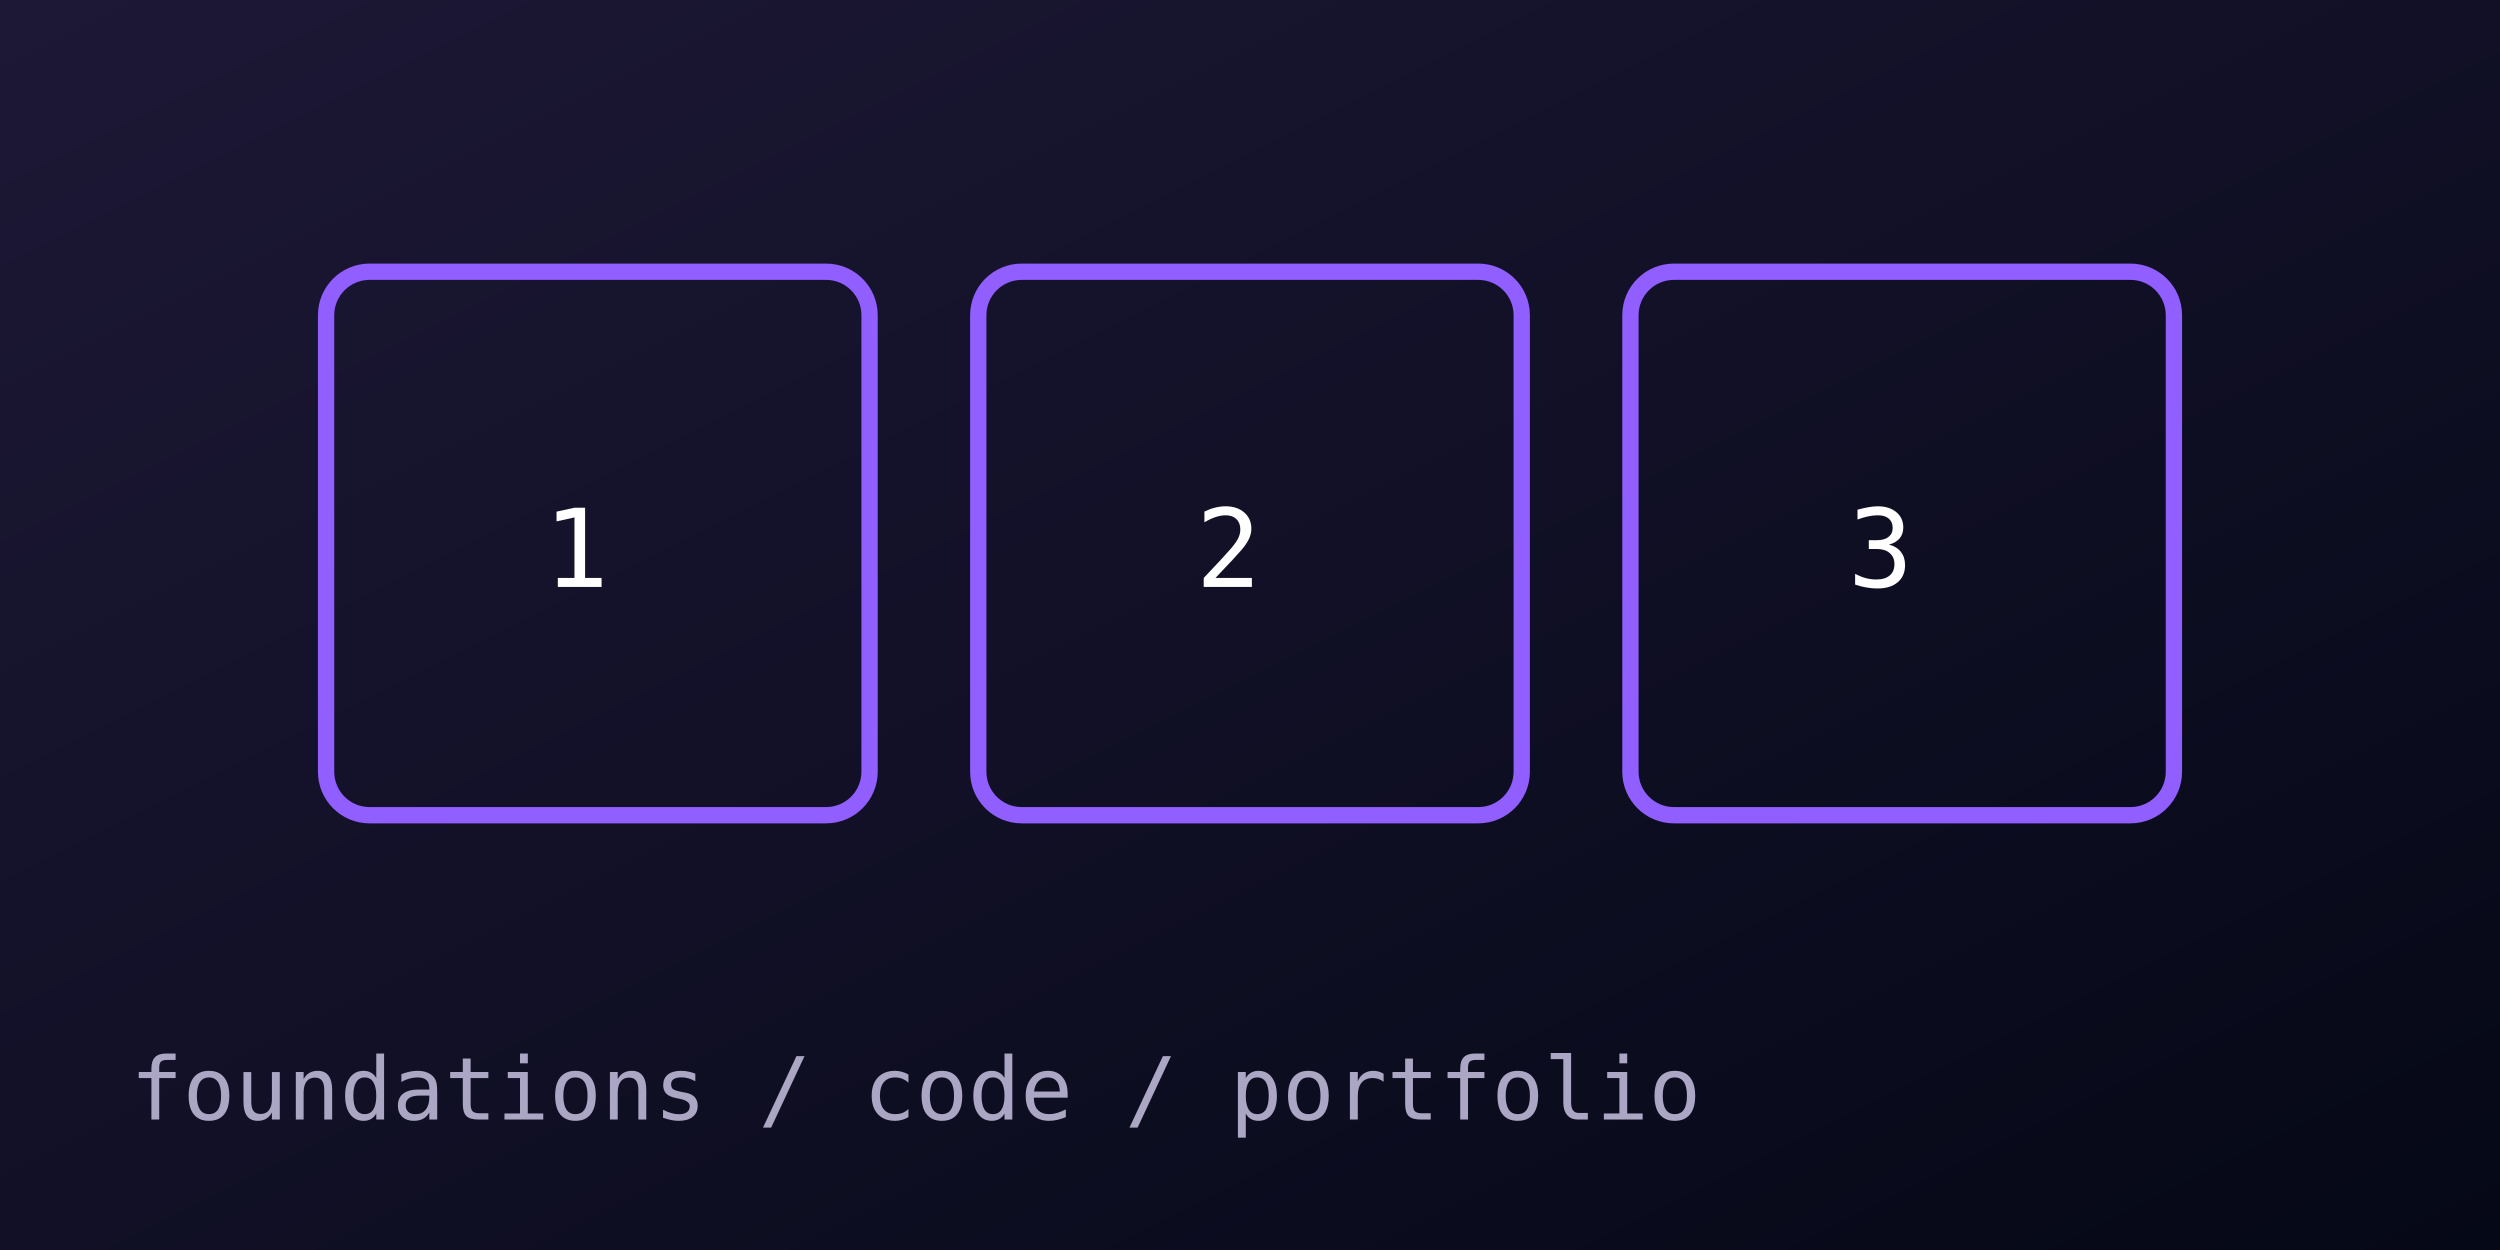
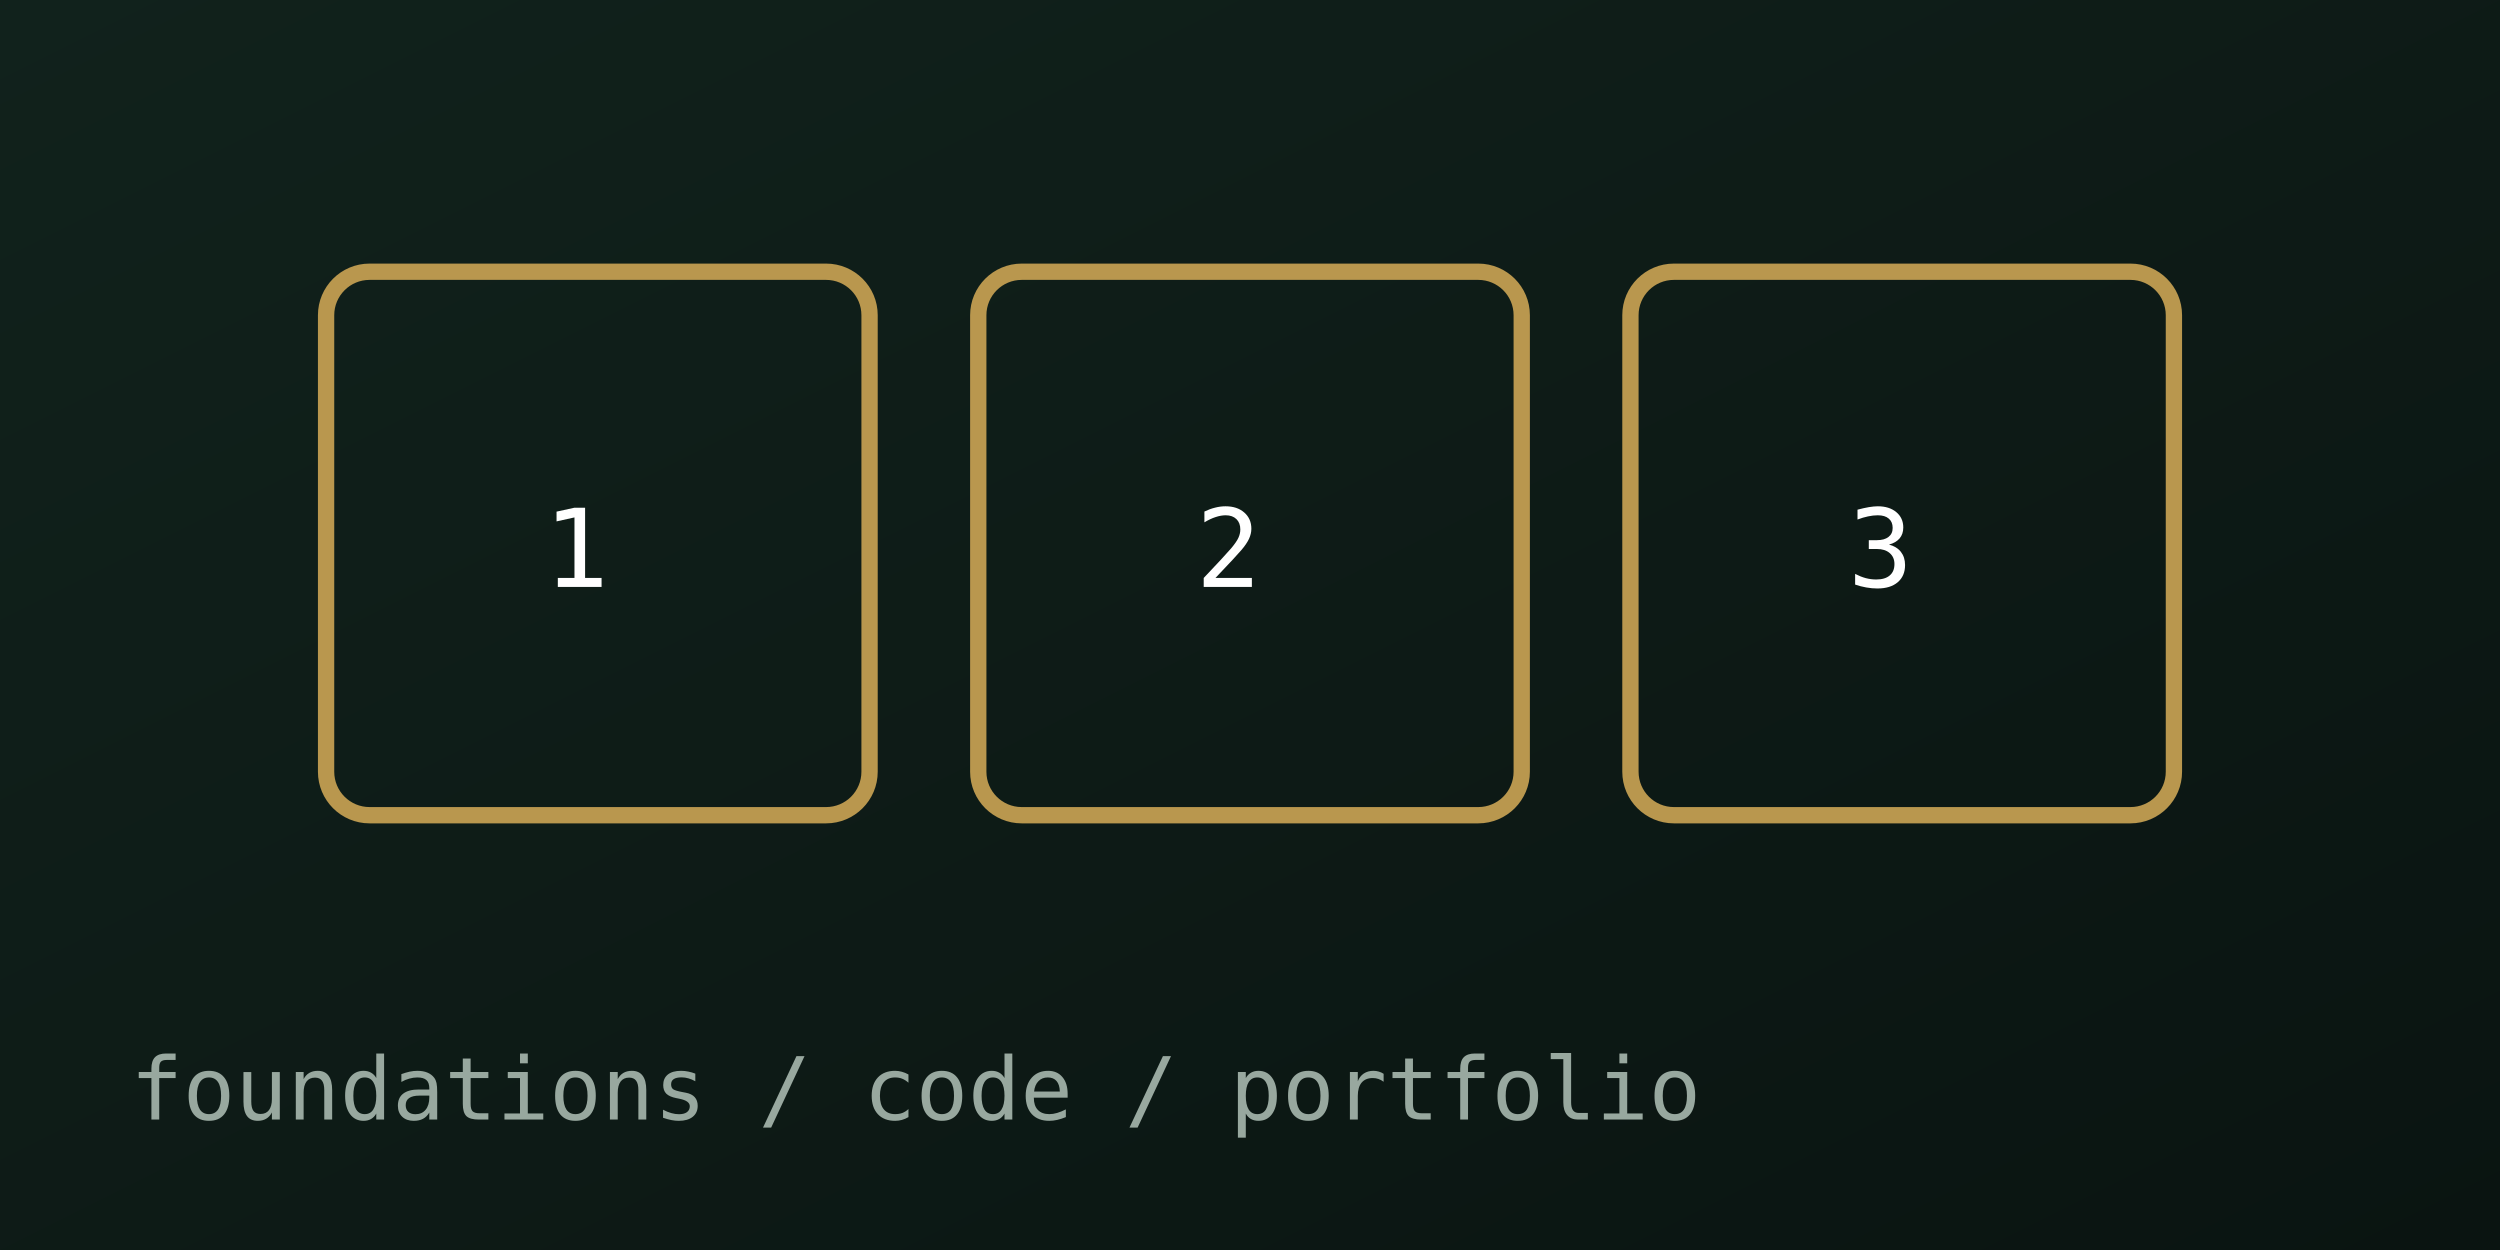
<svg xmlns="http://www.w3.org/2000/svg" viewBox="0 0 460 230">
  <defs>
    <linearGradient id="g" x1="0" y1="0" x2="1" y2="1">
-       <stop offset="0" stop-color="#1d1836" />
-       <stop offset="1" stop-color="#050816" />
+       <stop offset="0" stop-color="#11221C" />
+       <stop offset="1" stop-color="#0A1411" />
    </linearGradient>
  </defs>
  <rect width="460" height="230" fill="url(#g)" />
-   <g fill="none" stroke="#915eff" stroke-width="3">
+   <g fill="none" stroke="#B9974E" stroke-width="3">
    <rect x="60" y="50" width="100" height="100" rx="8" />
    <rect x="180" y="50" width="100" height="100" rx="8" />
    <rect x="300" y="50" width="100" height="100" rx="8" />
  </g>
  <g fill="#fff" font-family="monospace" font-size="20">
    <text x="100" y="108">1</text>
    <text x="220" y="108">2</text>
    <text x="340" y="108">3</text>
  </g>
-   <text x="24" y="206" fill="#aaa6c3" font-family="monospace" font-size="16">foundations / code / portfolio</text>
+   <text x="24" y="206" fill="#98A89F" font-family="monospace" font-size="16">foundations / code / portfolio</text>
</svg>
